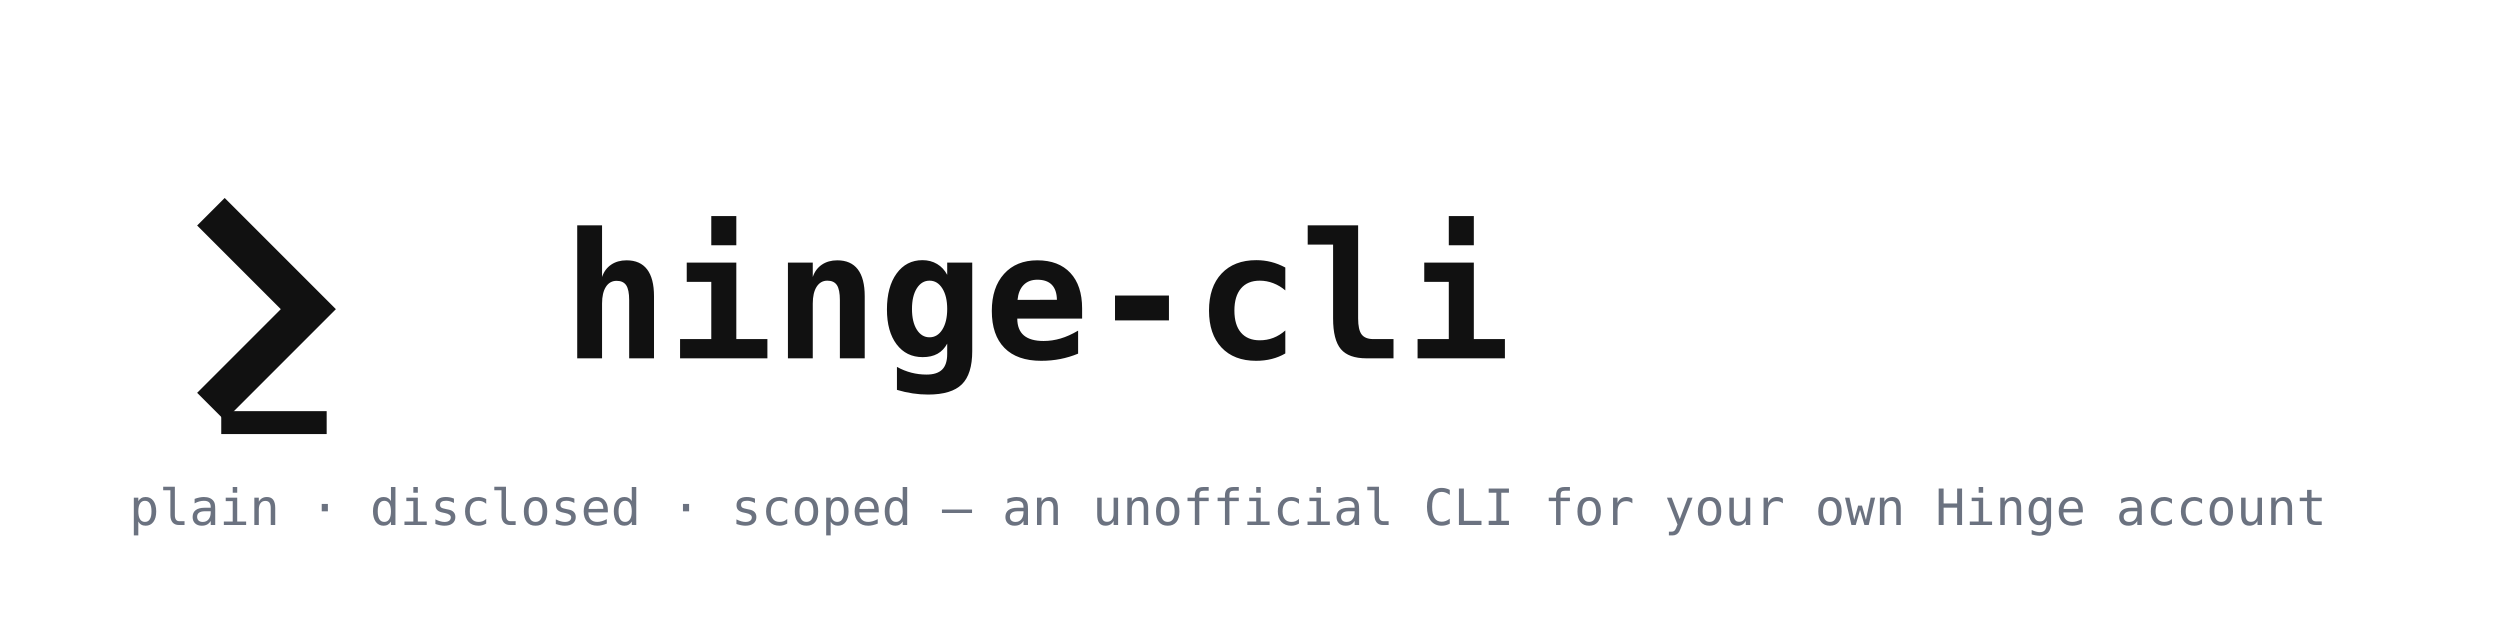
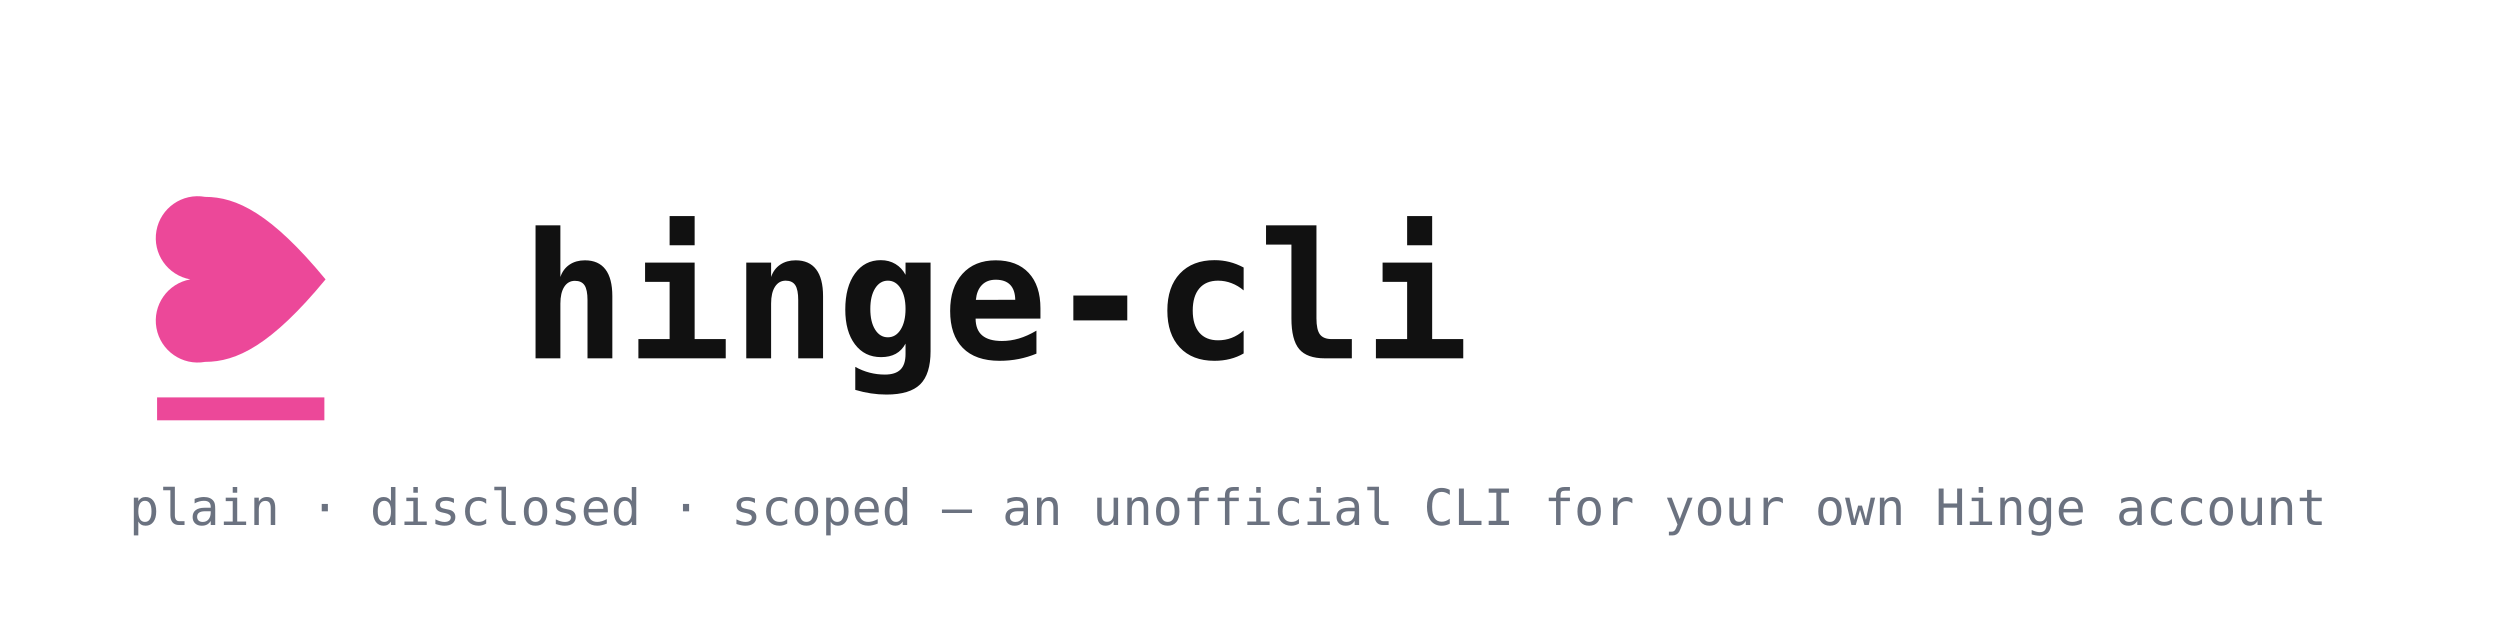
<svg xmlns="http://www.w3.org/2000/svg" viewBox="0 0 1200 300" role="img" aria-label="hinge-cli">
  <g transform="translate(60,78) scale(0.55)">
-     <polyline points="87,55 160,128 87,201" fill="none" stroke="#111111" stroke-width="34" stroke-linecap="square" stroke-linejoin="miter" />
-     <rect x="84" y="217" width="92" height="20" fill="#111111" />
+     <g transform="translate(116 102) scale(0.72) rotate(-90) translate(-128 -144)">
+       <path d="M128 226 C48 160 28 118 28 80 A50 50 0 0 1 128 62 A50 50 0 0 1 228 80 C228 118 208 160 128 226 Z" fill="#ec4899" />
+     </g>
+     <rect x="28" y="205" width="146" height="20" fill="#ec4899" />
  </g>
-   <text x="270" y="172" font-family="ui-monospace, SFMono-Regular, Menlo, Consolas, monospace" font-size="84" font-weight="700" fill="#111111">hinge-cli</text>
+   <text x="250" y="172" font-family="ui-monospace, SFMono-Regular, Menlo, Consolas, monospace" font-size="84" font-weight="700" fill="#111111">hinge-cli</text>
  <text x="62" y="252" font-family="ui-monospace, SFMono-Regular, Menlo, Consolas, monospace" font-size="24" fill="#6b7280">plain · disclosed · scoped — an unofficial CLI for your own Hinge account</text>
</svg>
